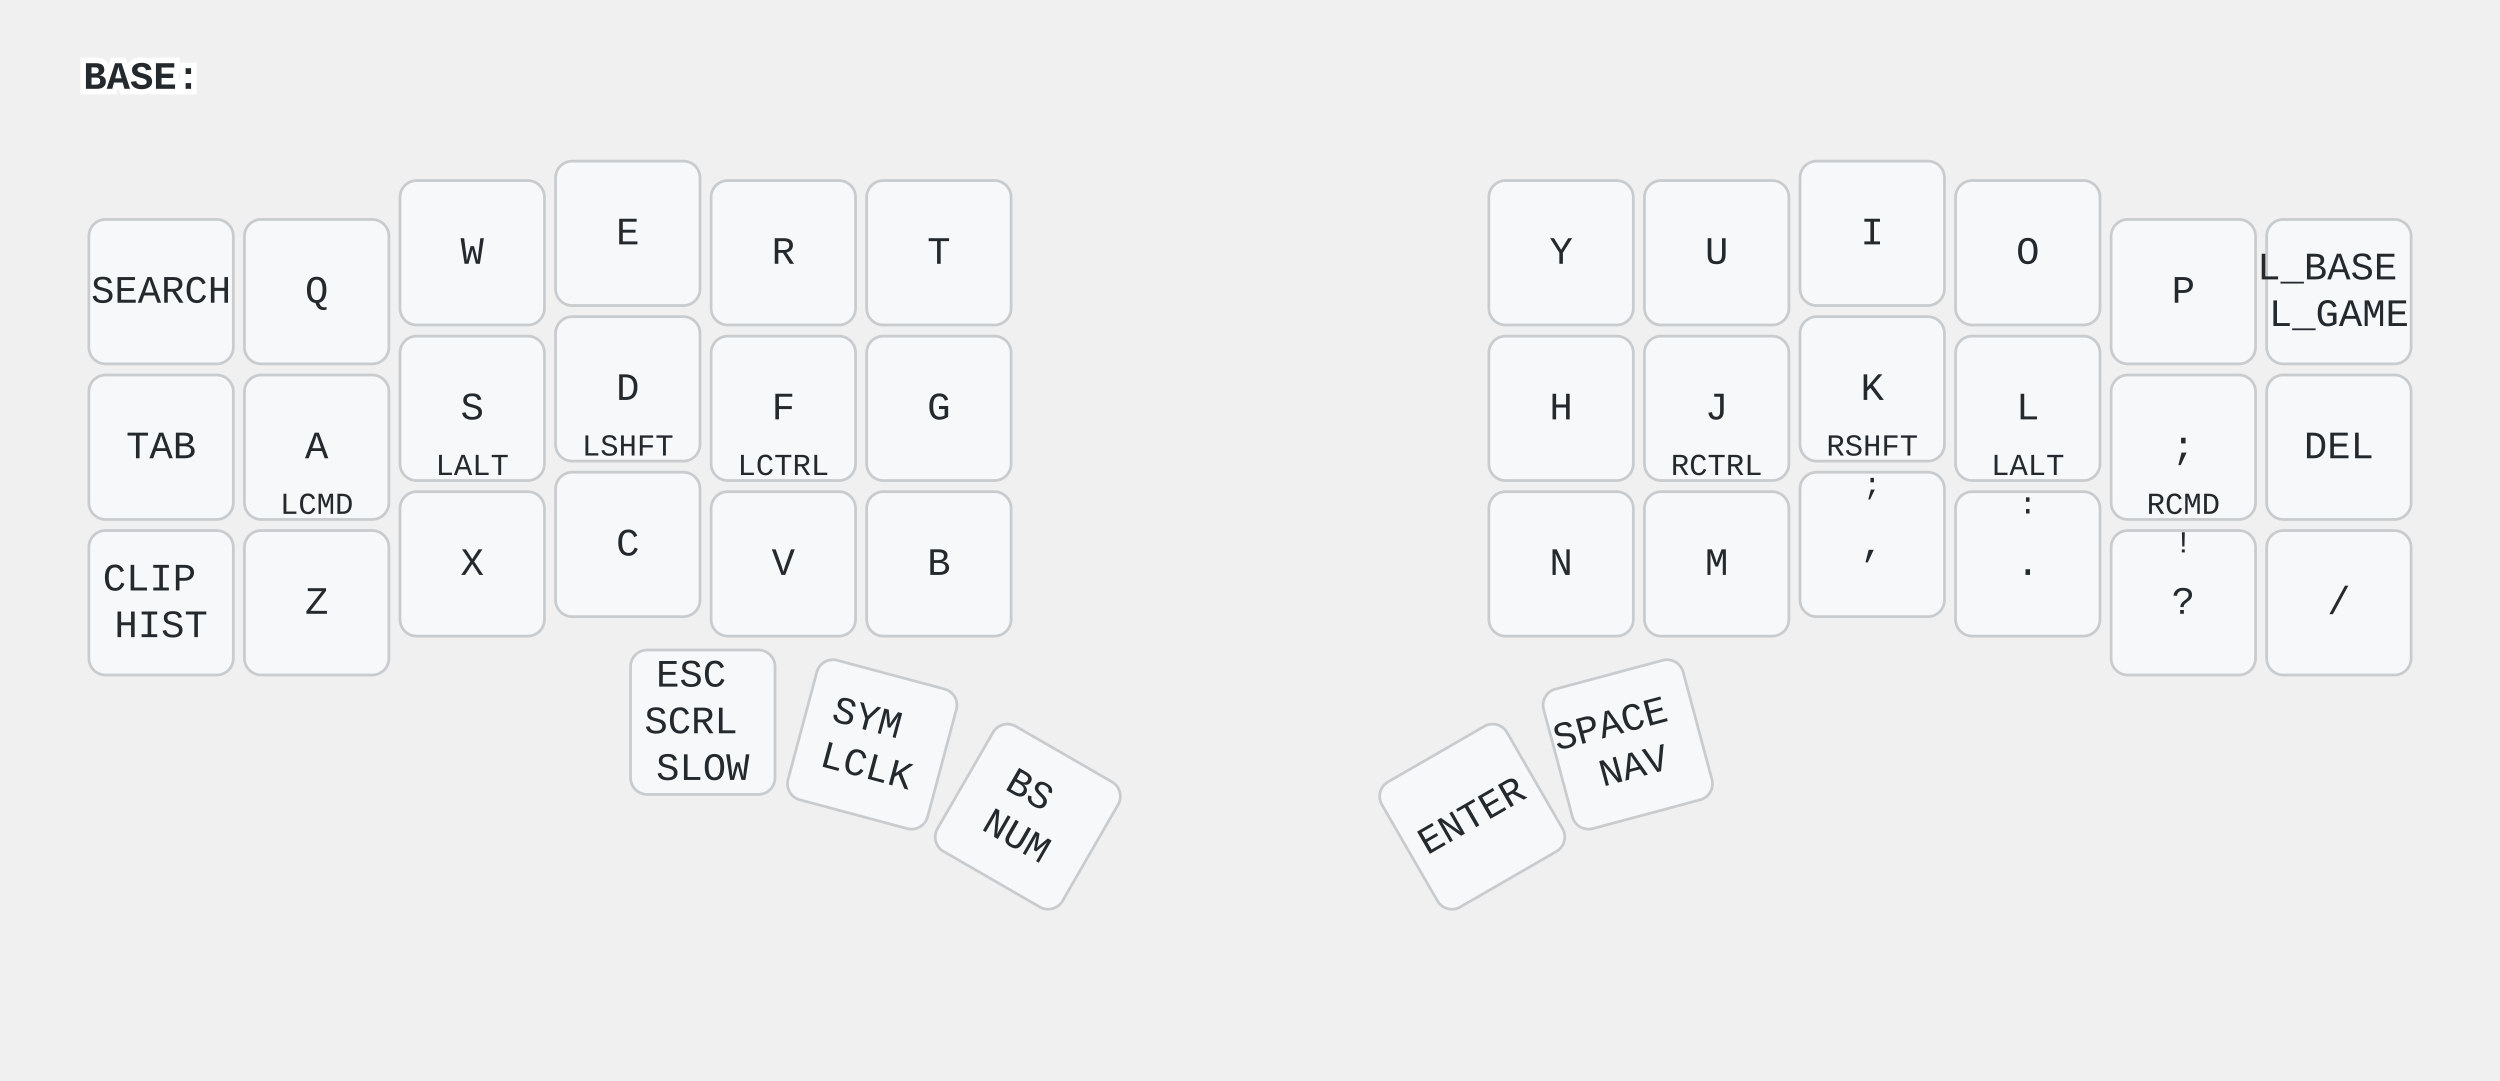
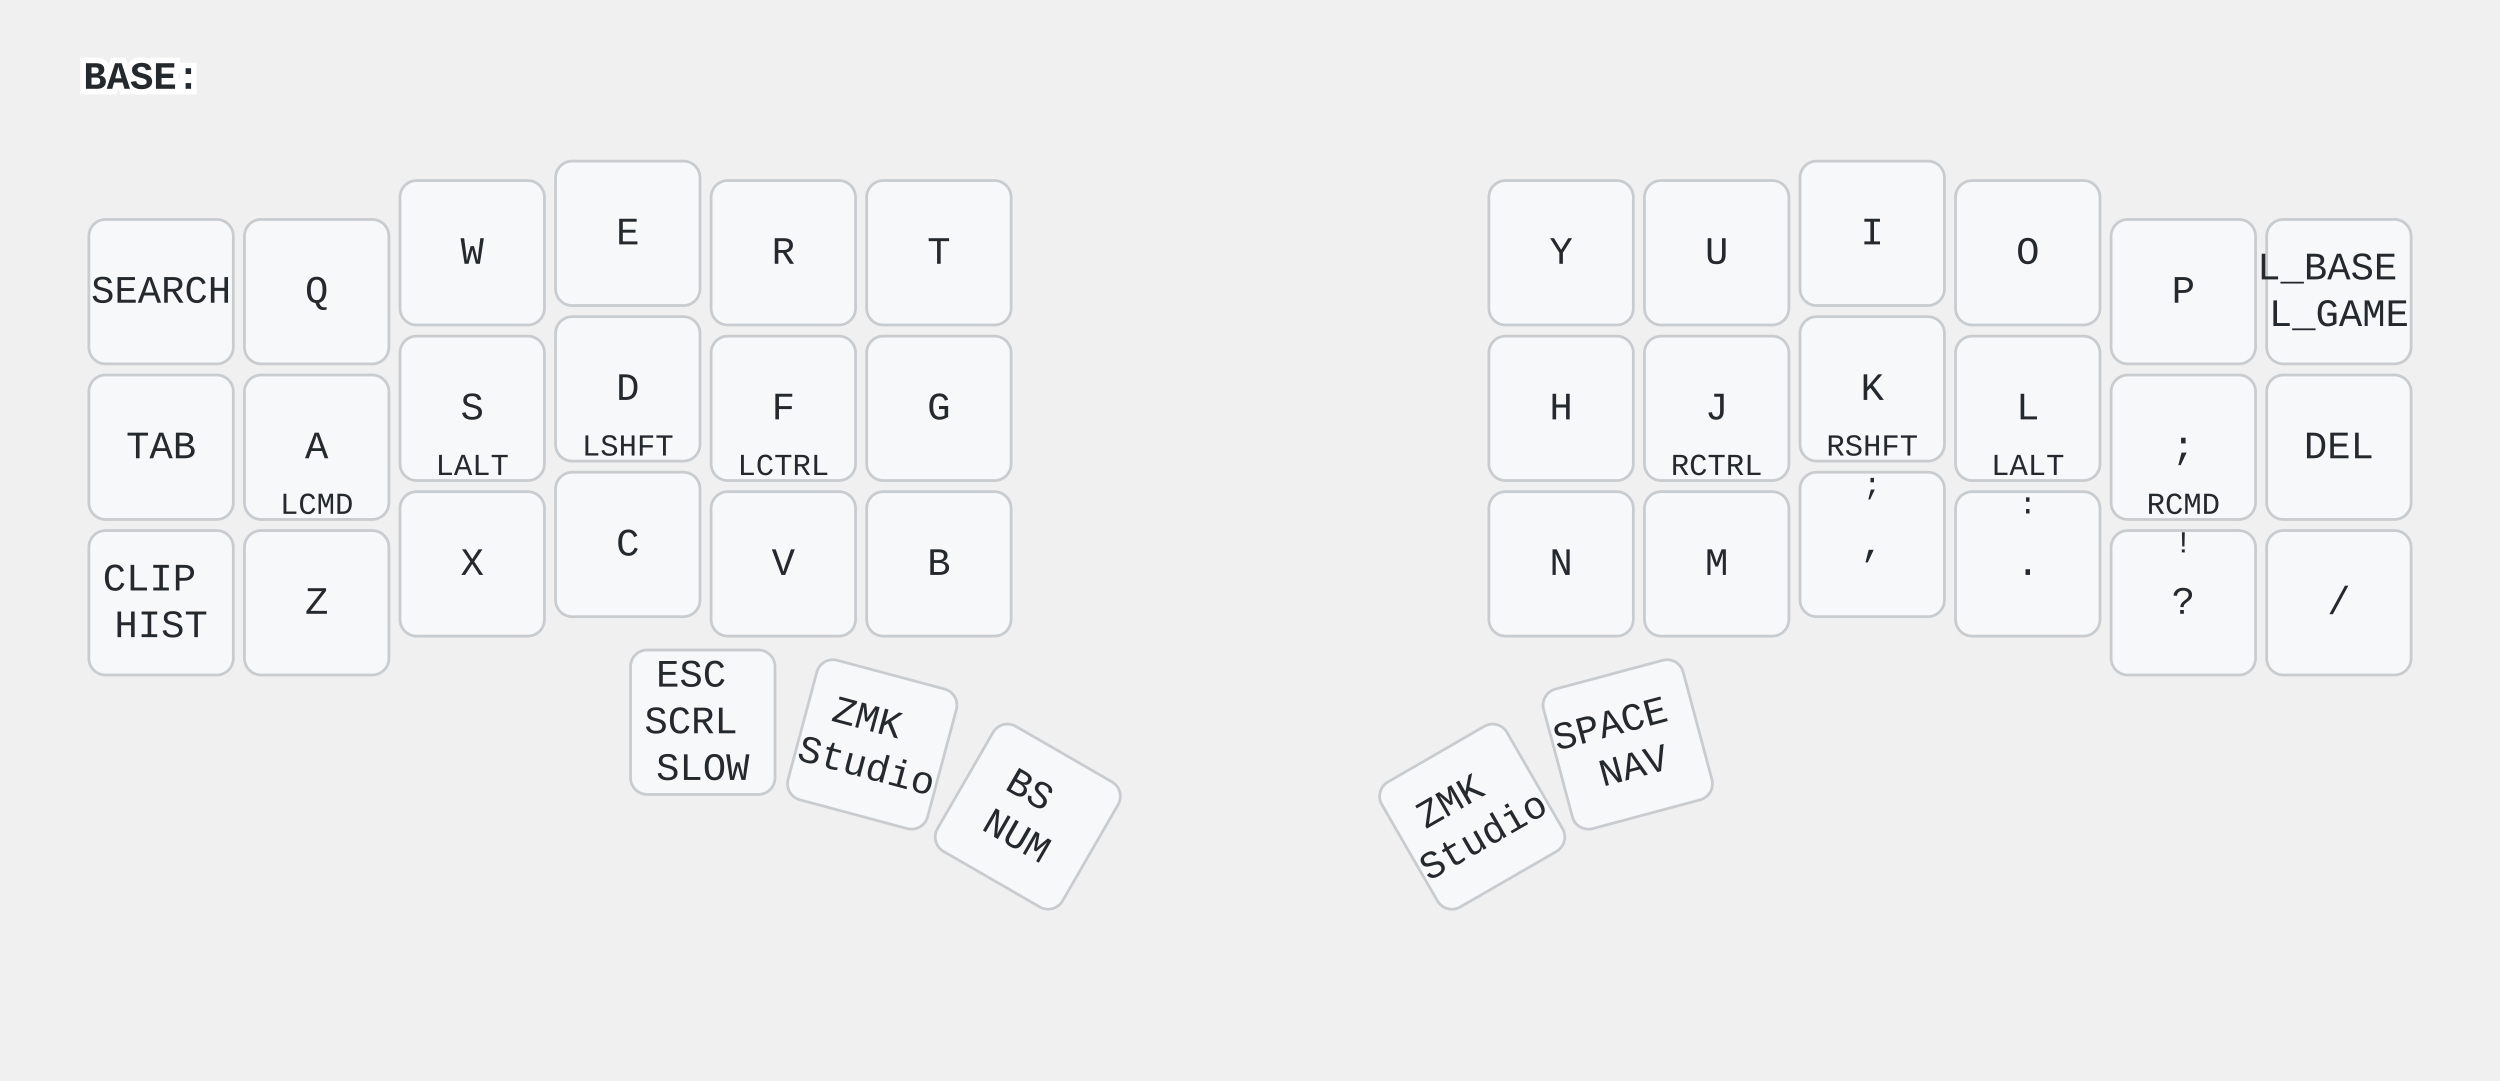
<svg xmlns="http://www.w3.org/2000/svg" width="900" height="389" viewBox="0 0 900 389" class="keymap">
  <style>/* inherit to force styles through use tags */
svg path {
    fill: inherit;
}

/* font and background color specifications */
svg.keymap {
    font-family: SFMono-Regular,Consolas,Liberation Mono,Menlo,monospace;
    font-size: 14px;
    font-kerning: normal;
    text-rendering: optimizeLegibility;
    fill: #24292e;
}

/* default key styling */
rect.key {
    fill: #f6f8fa;
}

rect.key, rect.combo {
    stroke: #c9cccf;
    stroke-width: 1;
}

/* default key side styling, only used is draw_key_sides is set */
rect.side {
    filter: brightness(90%);
}

/* color accent for combo boxes */
rect.combo, rect.combo-separate {
    fill: #cdf;
}

/* color accent for held keys */
rect.held, rect.combo.held {
    fill: #fdd;
}

/* color accent for ghost (optional) keys */
rect.ghost, rect.combo.ghost {
    stroke-dasharray: 4, 4;
    stroke-width: 2;
}

text {
    text-anchor: middle;
    dominant-baseline: middle;
}

/* styling for layer labels */
text.label {
    font-weight: bold;
    text-anchor: start;
    stroke: white;
    stroke-width: 4;
    paint-order: stroke;
}

/* styling for optional footer */
text.footer {
    text-anchor: end;
    dominant-baseline: auto;
    stroke: white;
    stroke-width: 4;
    paint-order: stroke;
}

/* styling for combo tap, and key non-tap label text */
text.combo, text.hold, text.shifted, text.left, text.right {
    font-size: 11px;
}

text.hold {
    text-anchor: middle;
    dominant-baseline: auto;
}

text.shifted {
    text-anchor: middle;
    dominant-baseline: hanging;
}

text.left {
    text-anchor: start;
}

text.right {
    text-anchor: end;
}

text.layer-activator {
    text-decoration: underline;
}

/* styling for hold/shifted label text in combo box */
text.combo.hold, text.combo.shifted, text.combo.left, text.combo.right {
    font-size: 8px;
}

/* lighter symbol for transparent keys */
text.trans {
    fill: #7b7e81;
}

/* styling for combo dendrons */
path.combo {
    stroke-width: 1;
    stroke: gray;
    fill: none;
}

/* Start Tabler Icons Cleanup */
/* cannot use height/width with glyphs */
.icon-tabler &gt; path {
    fill: inherit;
    stroke: inherit;
    stroke-width: 2;
}
/* hide tabler's default box */
.icon-tabler &gt; path[stroke="none"][fill="none"] {
    visibility: hidden;
}
/* End Tabler Icons Cleanup */

@media (prefers-color-scheme: dark) {
svg.keymap { fill: #d1d6db; }
rect.key { fill: #3f4750; }
rect.key, rect.combo { stroke: #60666c; }
rect.combo, rect.combo-separate { fill: #1f3d7a; }
rect.held, rect.combo.held { fill: #854747; }
text.label, text.footer { stroke: black; }
text.trans { fill: #7e8184; }
path.combo { stroke: #7f7f7f; }

}</style>
  <g transform="translate(30, 0)" class="layer-BASE">
    <text x="0" y="28" class="label" id="BASE">BASE:</text>
    <g transform="translate(0, 56)">
      <g transform="translate(28, 49)" class="key keypos-0">
        <rect rx="6" ry="6" x="-26" y="-26" width="52" height="52" class="key" />
        <text x="0" y="0" class="key tap">SEARCH</text>
      </g>
      <g transform="translate(84, 49)" class="key keypos-1">
        <rect rx="6" ry="6" x="-26" y="-26" width="52" height="52" class="key" />
        <text x="0" y="0" class="key tap">Q</text>
      </g>
      <g transform="translate(140, 35)" class="key keypos-2">
        <rect rx="6" ry="6" x="-26" y="-26" width="52" height="52" class="key" />
        <text x="0" y="0" class="key tap">W</text>
      </g>
      <g transform="translate(196, 28)" class="key keypos-3">
        <rect rx="6" ry="6" x="-26" y="-26" width="52" height="52" class="key" />
        <text x="0" y="0" class="key tap">E</text>
      </g>
      <g transform="translate(252, 35)" class="key keypos-4">
        <rect rx="6" ry="6" x="-26" y="-26" width="52" height="52" class="key" />
        <text x="0" y="0" class="key tap">R</text>
      </g>
      <g transform="translate(308, 35)" class="key keypos-5">
        <rect rx="6" ry="6" x="-26" y="-26" width="52" height="52" class="key" />
        <text x="0" y="0" class="key tap">T</text>
      </g>
      <g transform="translate(532, 35)" class="key keypos-6">
        <rect rx="6" ry="6" x="-26" y="-26" width="52" height="52" class="key" />
        <text x="0" y="0" class="key tap">Y</text>
      </g>
      <g transform="translate(588, 35)" class="key keypos-7">
        <rect rx="6" ry="6" x="-26" y="-26" width="52" height="52" class="key" />
        <text x="0" y="0" class="key tap">U</text>
      </g>
      <g transform="translate(644, 28)" class="key keypos-8">
        <rect rx="6" ry="6" x="-26" y="-26" width="52" height="52" class="key" />
        <text x="0" y="0" class="key tap">I</text>
      </g>
      <g transform="translate(700, 35)" class="key keypos-9">
        <rect rx="6" ry="6" x="-26" y="-26" width="52" height="52" class="key" />
        <text x="0" y="0" class="key tap">O</text>
      </g>
      <g transform="translate(756, 49)" class="key keypos-10">
        <rect rx="6" ry="6" x="-26" y="-26" width="52" height="52" class="key" />
        <text x="0" y="0" class="key tap">P</text>
      </g>
      <g transform="translate(812, 49)" class="key keypos-11">
        <rect rx="6" ry="6" x="-26" y="-26" width="52" height="52" class="key" />
        <text x="0" y="0" class="key tap">
          <tspan x="0" dy="-0.6em">L_BASE</tspan>
          <tspan x="0" dy="1.2em">L_GAME</tspan>
        </text>
      </g>
      <g transform="translate(28, 105)" class="key keypos-12">
        <rect rx="6" ry="6" x="-26" y="-26" width="52" height="52" class="key" />
        <text x="0" y="0" class="key tap">TAB</text>
      </g>
      <g transform="translate(84, 105)" class="key keypos-13">
        <rect rx="6" ry="6" x="-26" y="-26" width="52" height="52" class="key" />
        <text x="0" y="0" class="key tap">A</text>
        <text x="0" y="24" class="key hold">LCMD</text>
      </g>
      <g transform="translate(140, 91)" class="key keypos-14">
        <rect rx="6" ry="6" x="-26" y="-26" width="52" height="52" class="key" />
        <text x="0" y="0" class="key tap">S</text>
        <text x="0" y="24" class="key hold">LALT</text>
      </g>
      <g transform="translate(196, 84)" class="key keypos-15">
        <rect rx="6" ry="6" x="-26" y="-26" width="52" height="52" class="key" />
        <text x="0" y="0" class="key tap">D</text>
        <text x="0" y="24" class="key hold">LSHFT</text>
      </g>
      <g transform="translate(252, 91)" class="key keypos-16">
        <rect rx="6" ry="6" x="-26" y="-26" width="52" height="52" class="key" />
        <text x="0" y="0" class="key tap">F</text>
        <text x="0" y="24" class="key hold">LCTRL</text>
      </g>
      <g transform="translate(308, 91)" class="key keypos-17">
        <rect rx="6" ry="6" x="-26" y="-26" width="52" height="52" class="key" />
        <text x="0" y="0" class="key tap">G</text>
      </g>
      <g transform="translate(532, 91)" class="key keypos-18">
        <rect rx="6" ry="6" x="-26" y="-26" width="52" height="52" class="key" />
        <text x="0" y="0" class="key tap">H</text>
      </g>
      <g transform="translate(588, 91)" class="key keypos-19">
        <rect rx="6" ry="6" x="-26" y="-26" width="52" height="52" class="key" />
        <text x="0" y="0" class="key tap">J</text>
        <text x="0" y="24" class="key hold">RCTRL</text>
      </g>
      <g transform="translate(644, 84)" class="key keypos-20">
        <rect rx="6" ry="6" x="-26" y="-26" width="52" height="52" class="key" />
        <text x="0" y="0" class="key tap">K</text>
        <text x="0" y="24" class="key hold">RSHFT</text>
      </g>
      <g transform="translate(700, 91)" class="key keypos-21">
        <rect rx="6" ry="6" x="-26" y="-26" width="52" height="52" class="key" />
        <text x="0" y="0" class="key tap">L</text>
        <text x="0" y="24" class="key hold">LALT</text>
      </g>
      <g transform="translate(756, 105)" class="key keypos-22">
        <rect rx="6" ry="6" x="-26" y="-26" width="52" height="52" class="key" />
        <text x="0" y="0" class="key tap">;</text>
        <text x="0" y="24" class="key hold">RCMD</text>
      </g>
      <g transform="translate(812, 105)" class="key keypos-23">
        <rect rx="6" ry="6" x="-26" y="-26" width="52" height="52" class="key" />
        <text x="0" y="0" class="key tap">DEL</text>
      </g>
      <g transform="translate(28, 161)" class="key keypos-24">
        <rect rx="6" ry="6" x="-26" y="-26" width="52" height="52" class="key" />
        <text x="0" y="0" class="key tap">
          <tspan x="0" dy="-0.6em">CLIP</tspan>
          <tspan x="0" dy="1.2em">HIST</tspan>
        </text>
      </g>
      <g transform="translate(84, 161)" class="key keypos-25">
        <rect rx="6" ry="6" x="-26" y="-26" width="52" height="52" class="key" />
        <text x="0" y="0" class="key tap">Z</text>
      </g>
      <g transform="translate(140, 147)" class="key keypos-26">
        <rect rx="6" ry="6" x="-26" y="-26" width="52" height="52" class="key" />
        <text x="0" y="0" class="key tap">X</text>
      </g>
      <g transform="translate(196, 140)" class="key keypos-27">
        <rect rx="6" ry="6" x="-26" y="-26" width="52" height="52" class="key" />
        <text x="0" y="0" class="key tap">C</text>
      </g>
      <g transform="translate(252, 147)" class="key keypos-28">
        <rect rx="6" ry="6" x="-26" y="-26" width="52" height="52" class="key" />
        <text x="0" y="0" class="key tap">V</text>
      </g>
      <g transform="translate(308, 147)" class="key keypos-29">
        <rect rx="6" ry="6" x="-26" y="-26" width="52" height="52" class="key" />
        <text x="0" y="0" class="key tap">B</text>
      </g>
      <g transform="translate(532, 147)" class="key keypos-30">
        <rect rx="6" ry="6" x="-26" y="-26" width="52" height="52" class="key" />
        <text x="0" y="0" class="key tap">N</text>
      </g>
      <g transform="translate(588, 147)" class="key keypos-31">
        <rect rx="6" ry="6" x="-26" y="-26" width="52" height="52" class="key" />
        <text x="0" y="0" class="key tap">M</text>
      </g>
      <g transform="translate(644, 140)" class="key keypos-32">
        <rect rx="6" ry="6" x="-26" y="-26" width="52" height="52" class="key" />
        <text x="0" y="0" class="key tap">,</text>
        <text x="0" y="-24" class="key shifted">;</text>
      </g>
      <g transform="translate(700, 147)" class="key keypos-33">
        <rect rx="6" ry="6" x="-26" y="-26" width="52" height="52" class="key" />
        <text x="0" y="0" class="key tap">.</text>
        <text x="0" y="-24" class="key shifted">:</text>
      </g>
      <g transform="translate(756, 161)" class="key keypos-34">
        <rect rx="6" ry="6" x="-26" y="-26" width="52" height="52" class="key" />
        <text x="0" y="0" class="key tap">?</text>
        <text x="0" y="-24" class="key shifted">!</text>
      </g>
      <g transform="translate(812, 161)" class="key keypos-35">
        <rect rx="6" ry="6" x="-26" y="-26" width="52" height="52" class="key" />
        <text x="0" y="0" class="key tap">/</text>
      </g>
      <g transform="translate(223, 204)" class="key keypos-36">
        <rect rx="6" ry="6" x="-26" y="-26" width="52" height="52" class="key" />
        <text x="0" y="0" class="key tap">
          <tspan x="0" dy="-1.2em">ESC</tspan>
          <tspan x="0" dy="1.2em">SCRL</tspan>
          <tspan x="0" dy="1.2em">SLOW</tspan>
        </text>
      </g>
      <g transform="translate(284, 212) rotate(15.0)" class="key keypos-37">
        <rect rx="6" ry="6" x="-26" y="-26" width="52" height="52" class="key" />
        <text x="0" y="0" class="key tap">
-           <tspan x="0" dy="-0.6em">SYM</tspan>
-           <tspan x="0" dy="1.2em">LCLK</tspan>
+           <tspan x="0" dy="-0.6em">ZMK</tspan>
+           <tspan x="0" dy="1.2em">Studio</tspan>
        </text>
      </g>
      <g transform="translate(340, 238) rotate(30.0)" class="key keypos-38">
        <rect rx="6" ry="6" x="-26" y="-26" width="52" height="52" class="key" />
        <text x="0" y="0" class="key tap">
          <tspan x="0" dy="-0.6em">BS</tspan>
          <tspan x="0" dy="1.2em">NUM</tspan>
        </text>
      </g>
      <g transform="translate(500, 238) rotate(-30.0)" class="key keypos-39">
        <rect rx="6" ry="6" x="-26" y="-26" width="52" height="52" class="key" />
-         <text x="0" y="0" class="key tap">ENTER</text>
+         <text x="0" y="0" class="key tap">
+           <tspan x="0" dy="-0.6em">ZMK</tspan>
+           <tspan x="0" dy="1.2em">Studio</tspan>
+         </text>
      </g>
      <g transform="translate(556, 212) rotate(-15.0)" class="key keypos-40">
        <rect rx="6" ry="6" x="-26" y="-26" width="52" height="52" class="key" />
        <text x="0" y="0" class="key tap">
          <tspan x="0" dy="-0.6em">SPACE</tspan>
          <tspan x="0" dy="1.2em">NAV</tspan>
        </text>
      </g>
    </g>
  </g>
</svg>
